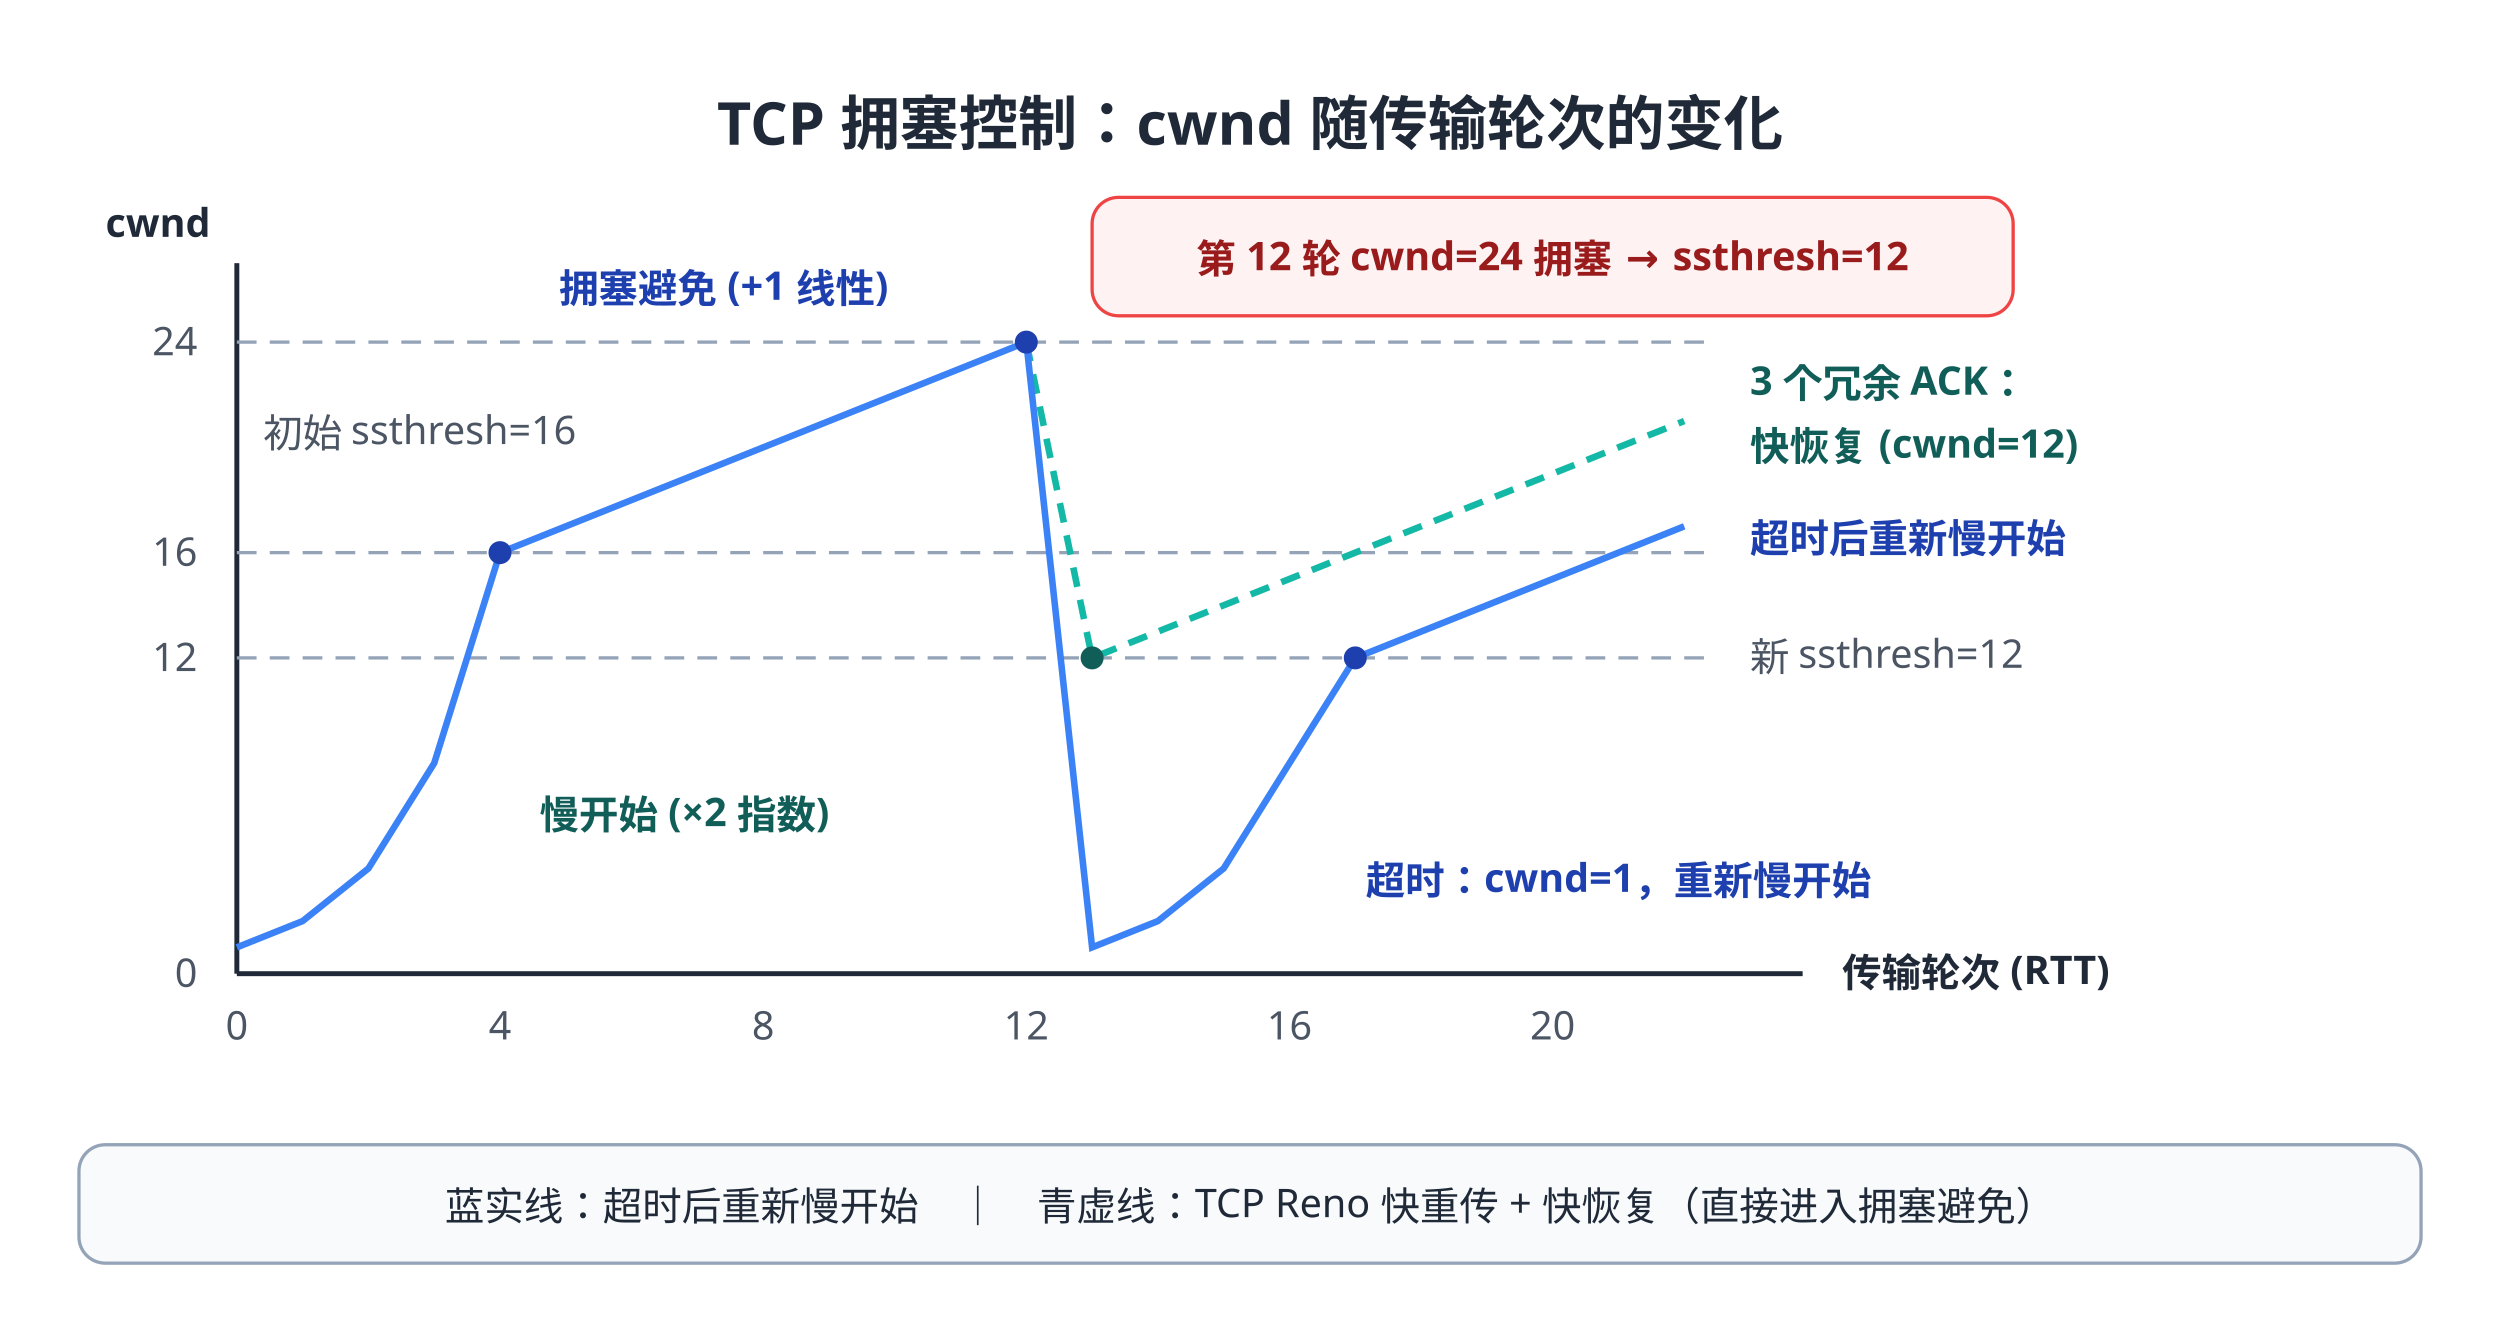
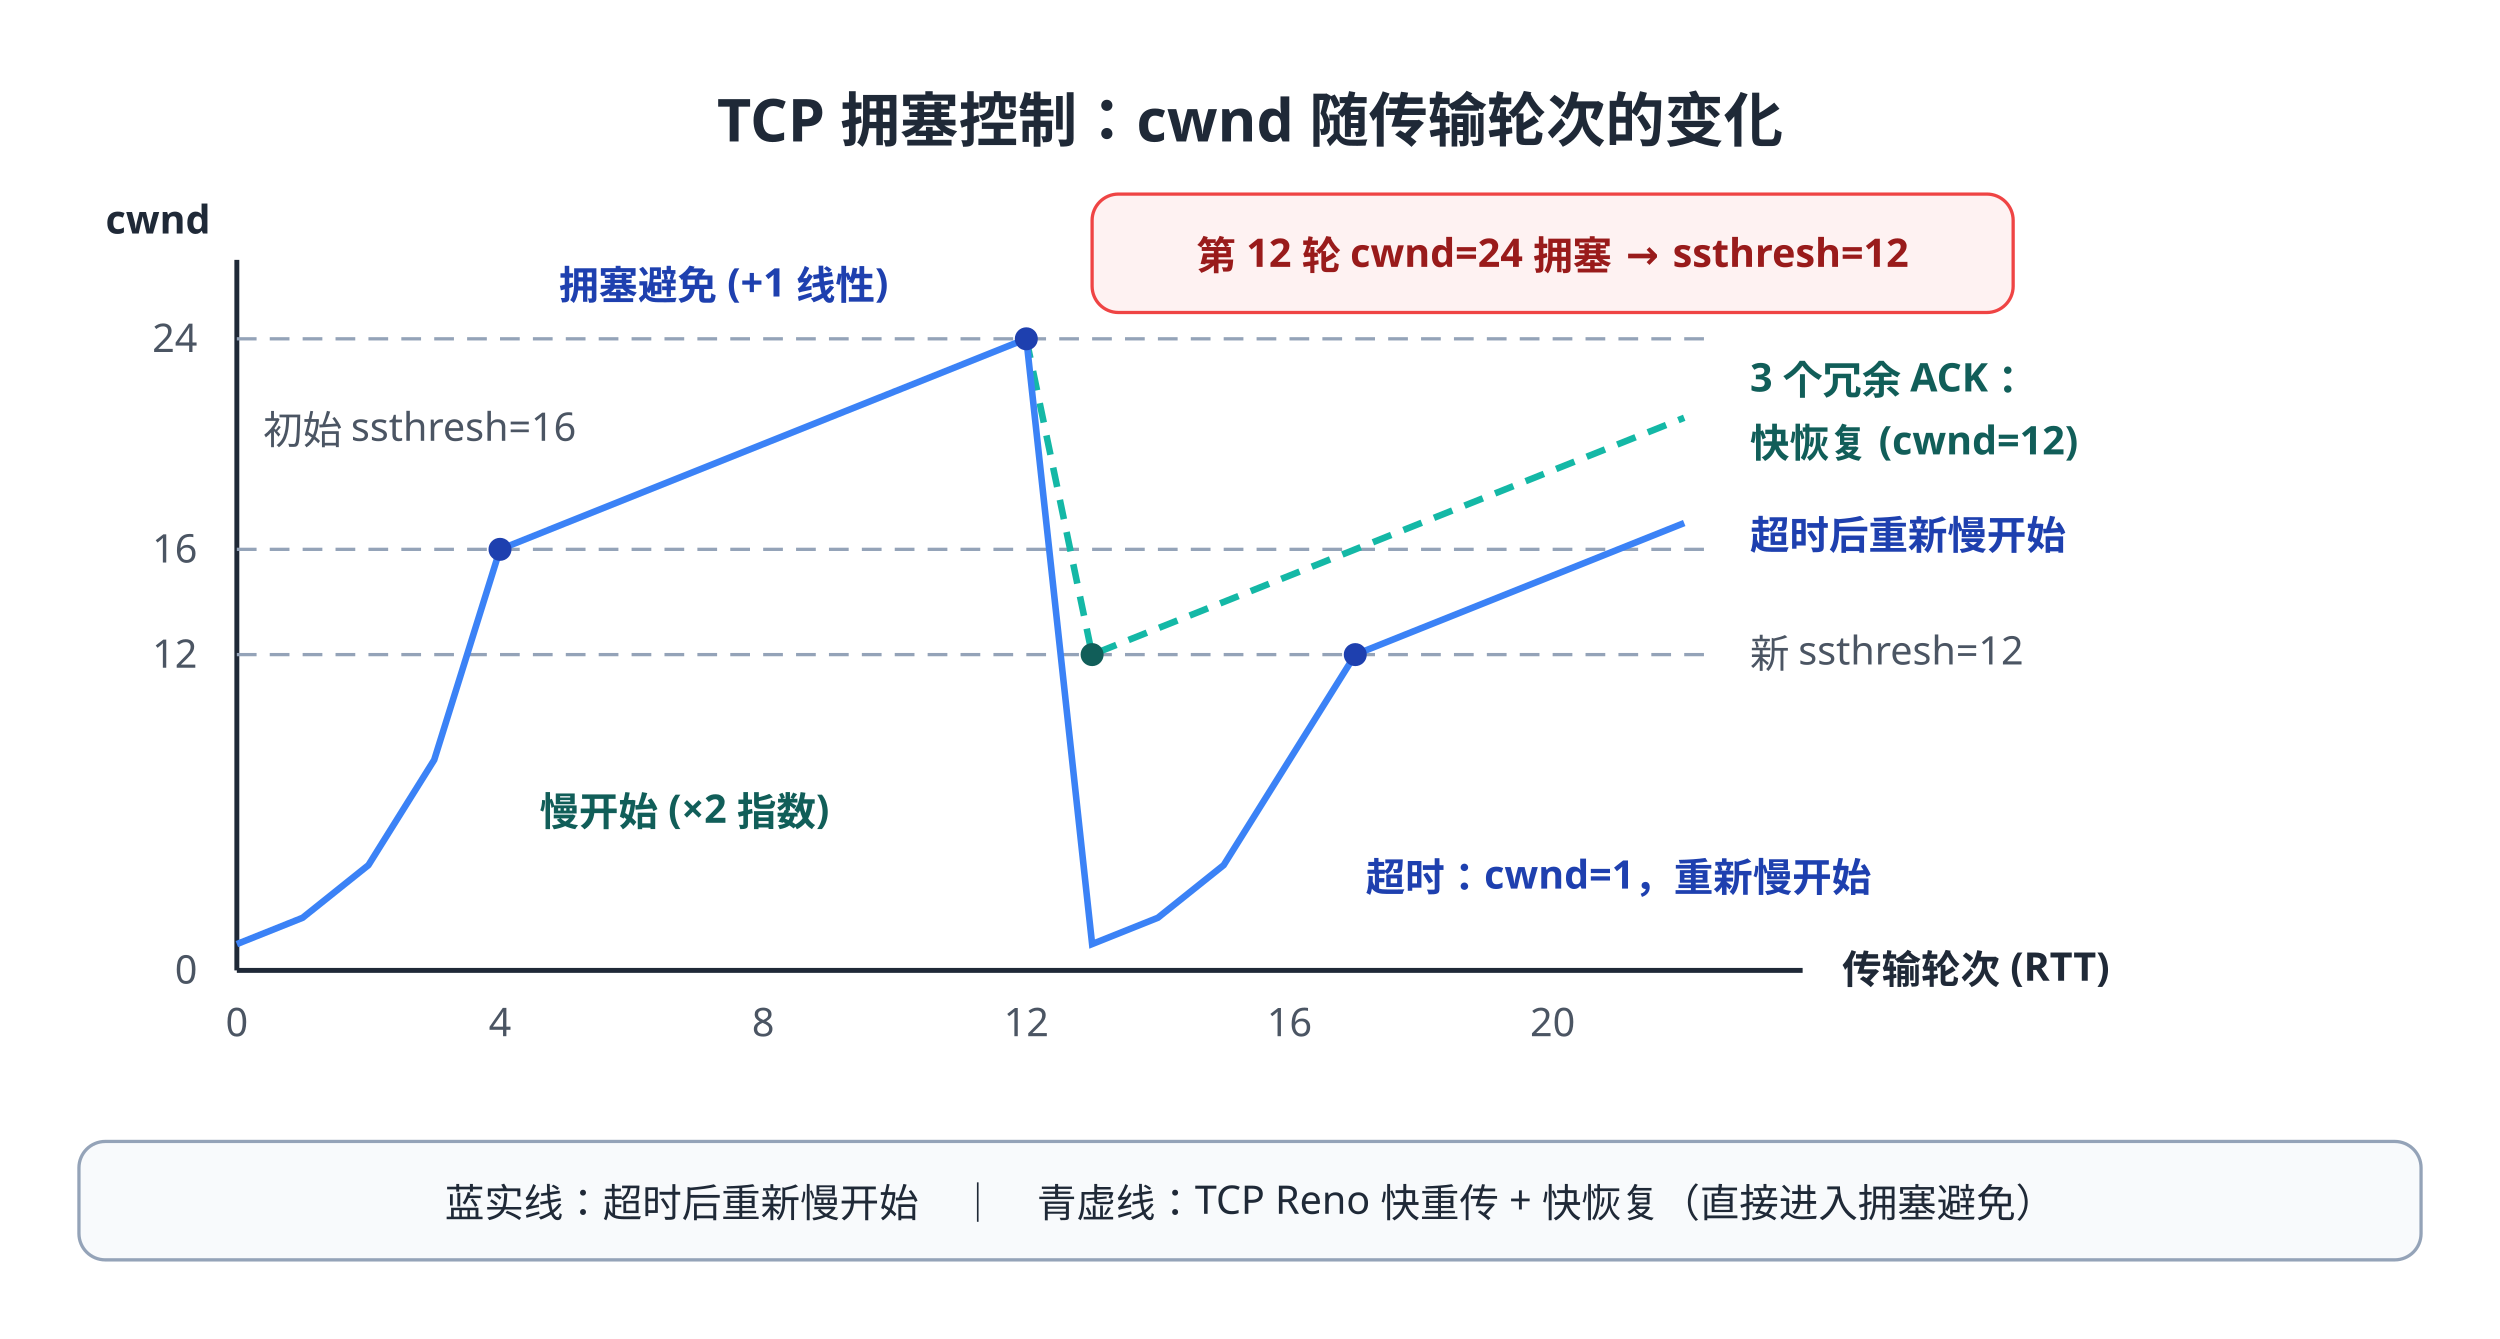
- <svg xmlns="http://www.w3.org/2000/svg" viewBox="0 0 760 408" width="760" height="408" role="img">
+ <svg xmlns="http://www.w3.org/2000/svg" viewBox="0 1 760 407" width="760" height="407" role="img">
  <g font-family="'PingFang SC','Noto Sans SC','Microsoft YaHei',system-ui,sans-serif">
    <text x="380" y="44" text-anchor="middle" font-size="18" font-weight="600" fill="#1f2937">TCP 拥塞控制：cwnd 随传输轮次的变化</text>
    <line x1="72" y1="296" x2="548" y2="296" stroke="#1f2937" stroke-width="1.5" />
    <line x1="72" y1="80" x2="72" y2="296" stroke="#1f2937" stroke-width="1.5" />
    <text x="64" y="72" text-anchor="end" font-size="12" font-weight="600" fill="#1f2937">cwnd</text>
    <text x="560" y="300" text-anchor="start" font-size="12" font-weight="600" fill="#1f2937">传输轮次 (RTT)</text>
    <g stroke="#94a3b8" stroke-width="1" stroke-dasharray="6 4">
      <line x1="72" y1="104" x2="520" y2="104" />
      <line x1="72" y1="168" x2="520" y2="168" />
      <line x1="72" y1="200" x2="520" y2="200" />
    </g>
    <g font-size="12" font-weight="400" fill="#4b5563" text-anchor="end">
      <text x="60" y="108">24</text>
      <text x="60" y="172">16</text>
      <text x="60" y="204">12</text>
      <text x="60" y="300">0</text>
    </g>
    <g font-size="12" font-weight="400" fill="#4b5563" text-anchor="middle">
      <text x="72" y="316">0</text>
      <text x="152" y="316">4</text>
      <text x="232" y="316">8</text>
      <text x="312" y="316">12</text>
      <text x="392" y="316">16</text>
      <text x="472" y="316">20</text>
    </g>
    <polyline fill="none" stroke="#14b8a6" stroke-width="2" stroke-dasharray="6 4" points="312,104 332,200 352,192 372,184 392,176 412,168 432,160 452,152 472,144 492,136 512,128" />
    <polyline fill="none" stroke="#3b82f6" stroke-width="2" points="72,288 92,280 112,264 132,232 152,168 172,160 192,152 212,144 232,136 252,128 272,120 292,112 312,104 332,288 352,280 372,264 392,232 412,200 432,192 452,184 472,176 492,168 512,160" />
    <g fill="#1e40af">
      <circle cx="152" cy="168" r="3.5" />
      <circle cx="312" cy="104" r="3.5" />
      <circle cx="412" cy="200" r="3.5" />
    </g>
    <circle cx="332" cy="200" r="3.5" fill="#115e59" />
    <text x="164" y="252" text-anchor="start" font-size="12" font-weight="600" fill="#115e59">慢开始 (×2 指数)</text>
    <text x="80" y="136" text-anchor="start" font-size="12" font-weight="400" fill="#4b5563">初始 ssthresh=16</text>
    <text x="220" y="92" text-anchor="middle" font-size="12" font-weight="600" fill="#1e40af">拥塞避免 (+1 线性)</text>
    <rect x="332" y="60" width="280" height="36" rx="8" fill="#fef2f2" stroke="#ef4444" stroke-width="1" />
    <text x="472" y="83" text-anchor="middle" font-size="12" font-weight="600" fill="#991b1b">第 12 轮 cwnd=24 拥塞 → ssthresh=12</text>
    <text x="532" y="120" text-anchor="start" font-size="12" font-weight="600" fill="#115e59">3 个冗余 ACK：</text>
    <text x="532" y="140" text-anchor="start" font-size="12" font-weight="600" fill="#115e59">快恢复 (cwnd=12)</text>
    <text x="532" y="168" text-anchor="start" font-size="12" font-weight="600" fill="#1e40af">超时后重新慢开始</text>
    <text x="532" y="204" text-anchor="start" font-size="12" font-weight="400" fill="#4b5563">新 ssthresh=12</text>
    <text x="492" y="272" text-anchor="middle" font-size="12" font-weight="600" fill="#1e40af">超时：cwnd=1，重新慢开始</text>
    <rect x="24" y="348" width="712" height="36" rx="8" fill="#f8fafc" stroke="#94a3b8" stroke-width="1" data-role="note" />
    <text x="380" y="371" text-anchor="middle" font-size="12" font-weight="400" fill="#1f2937">蓝实线：超时后重新慢开始　｜　青虚线：TCP Reno 快重传 + 快恢复（直接进入拥塞避免）</text>
  </g>
</svg>
